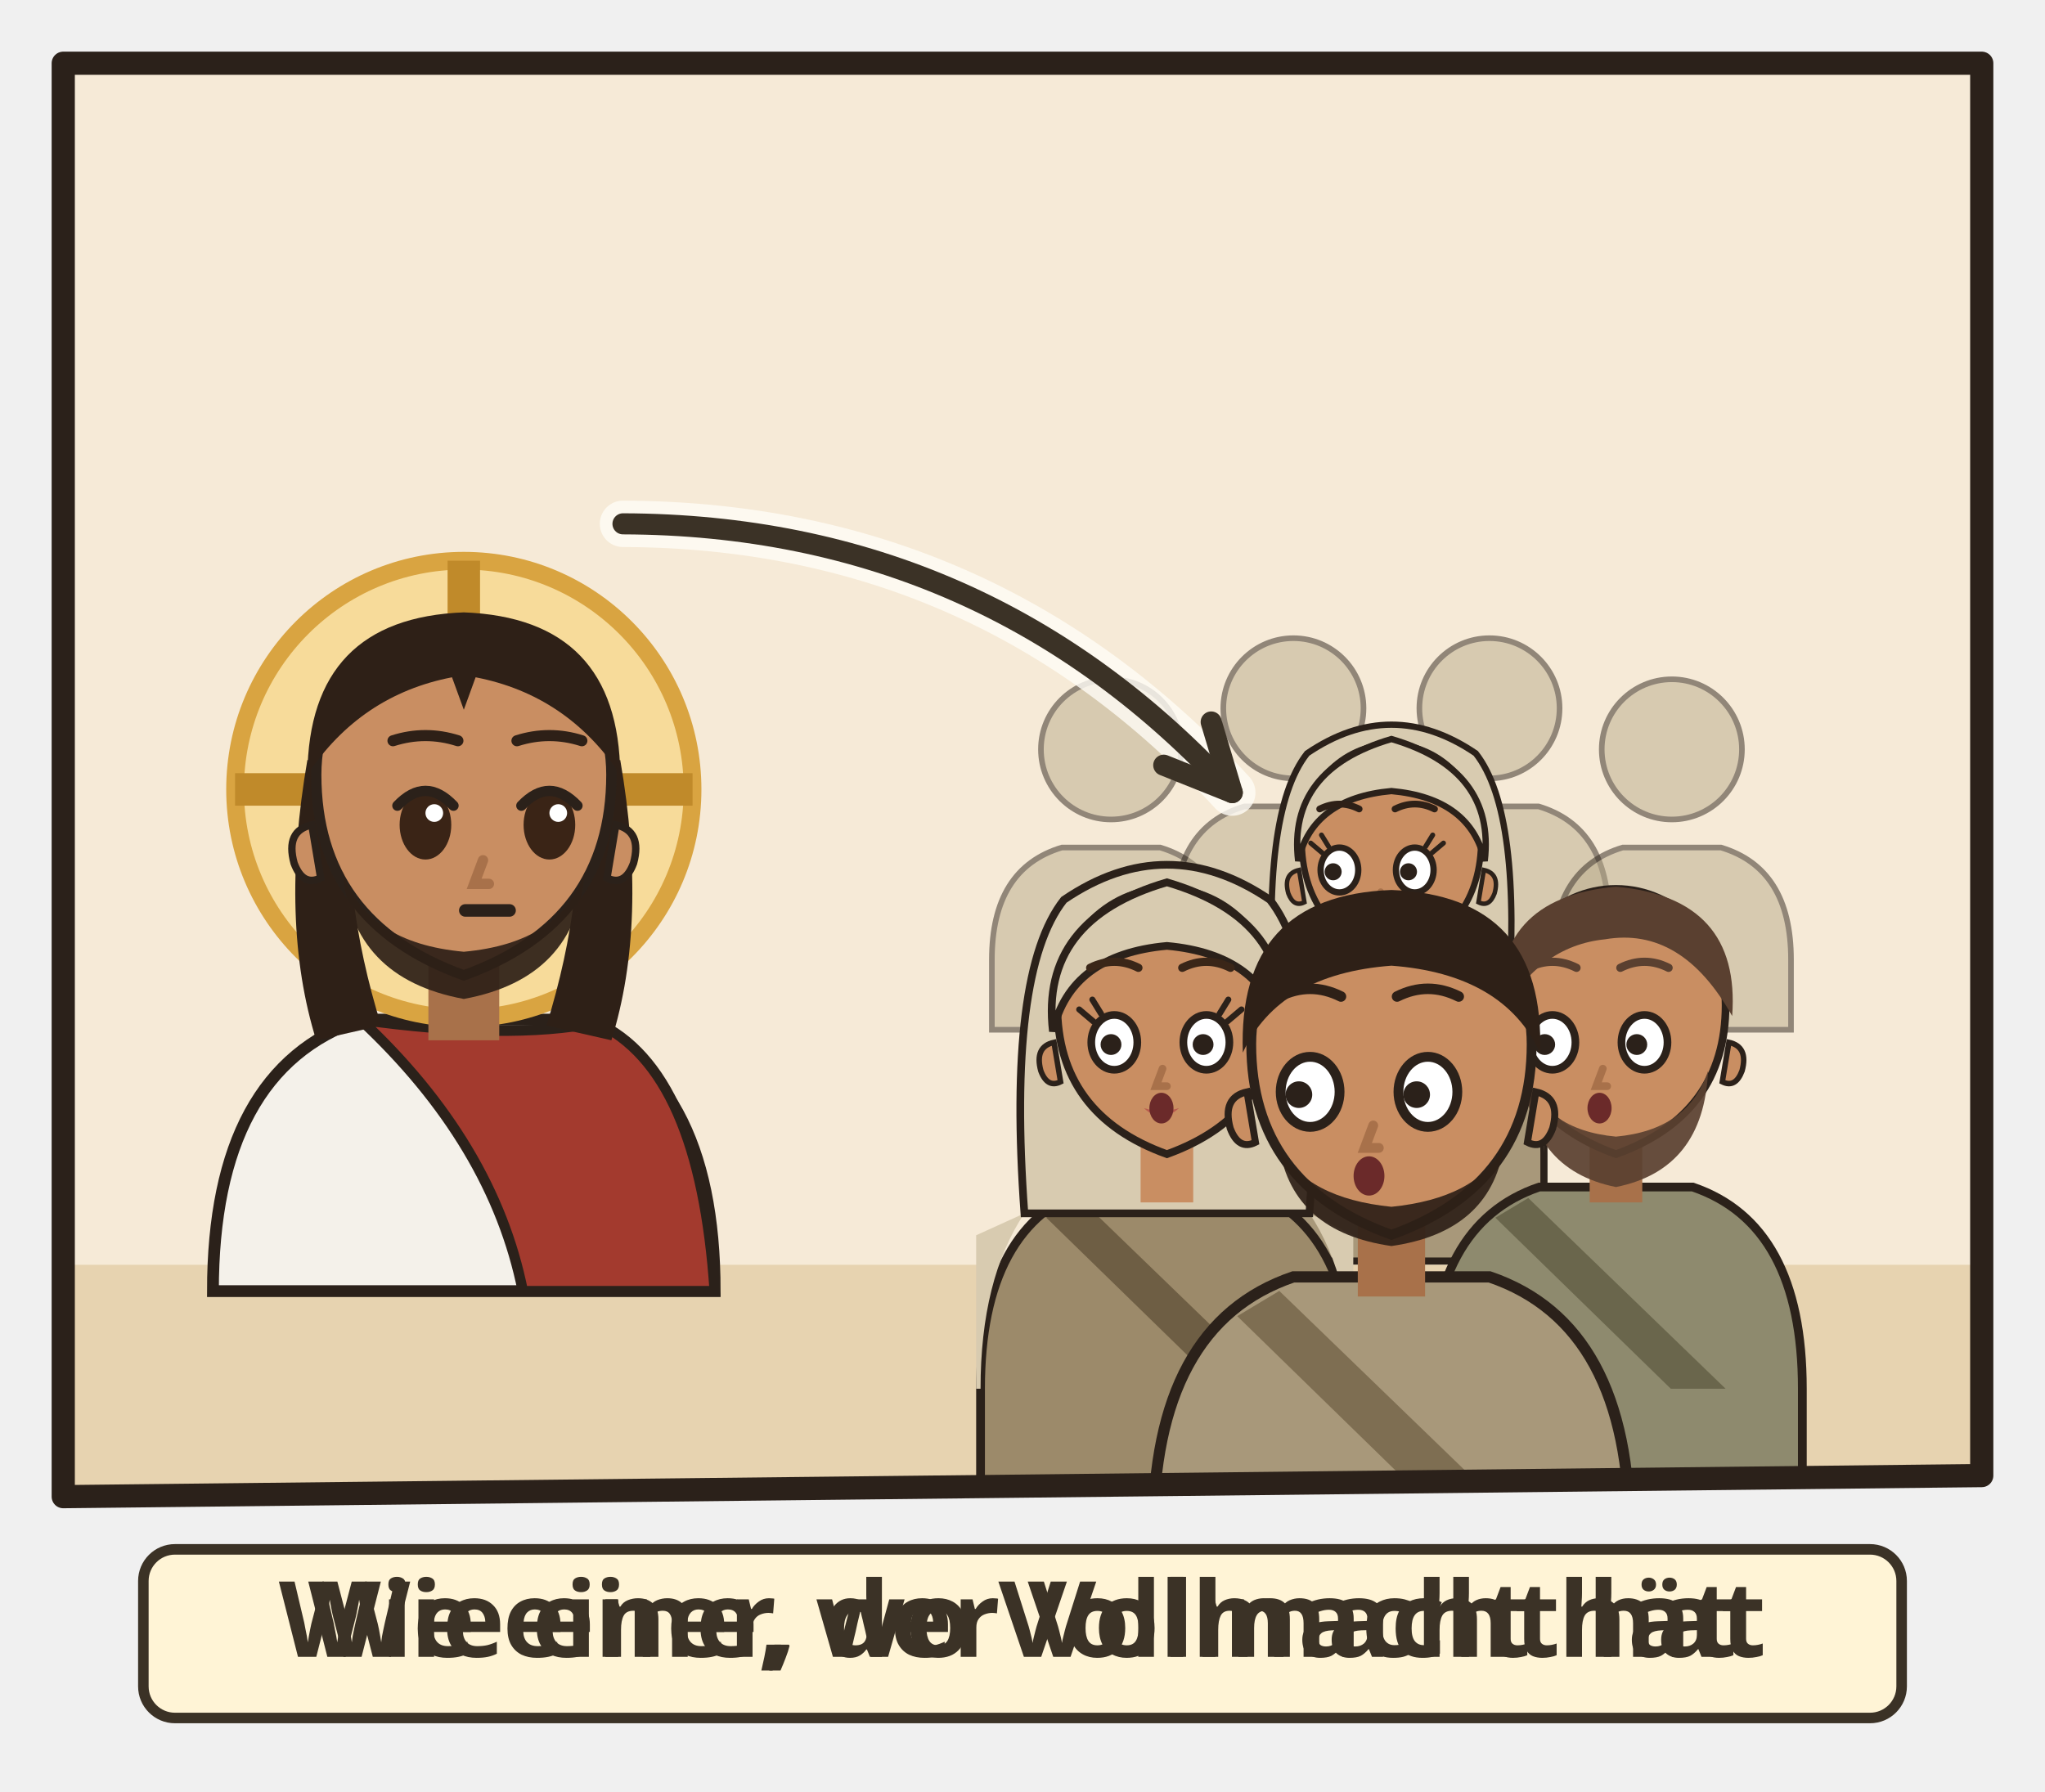
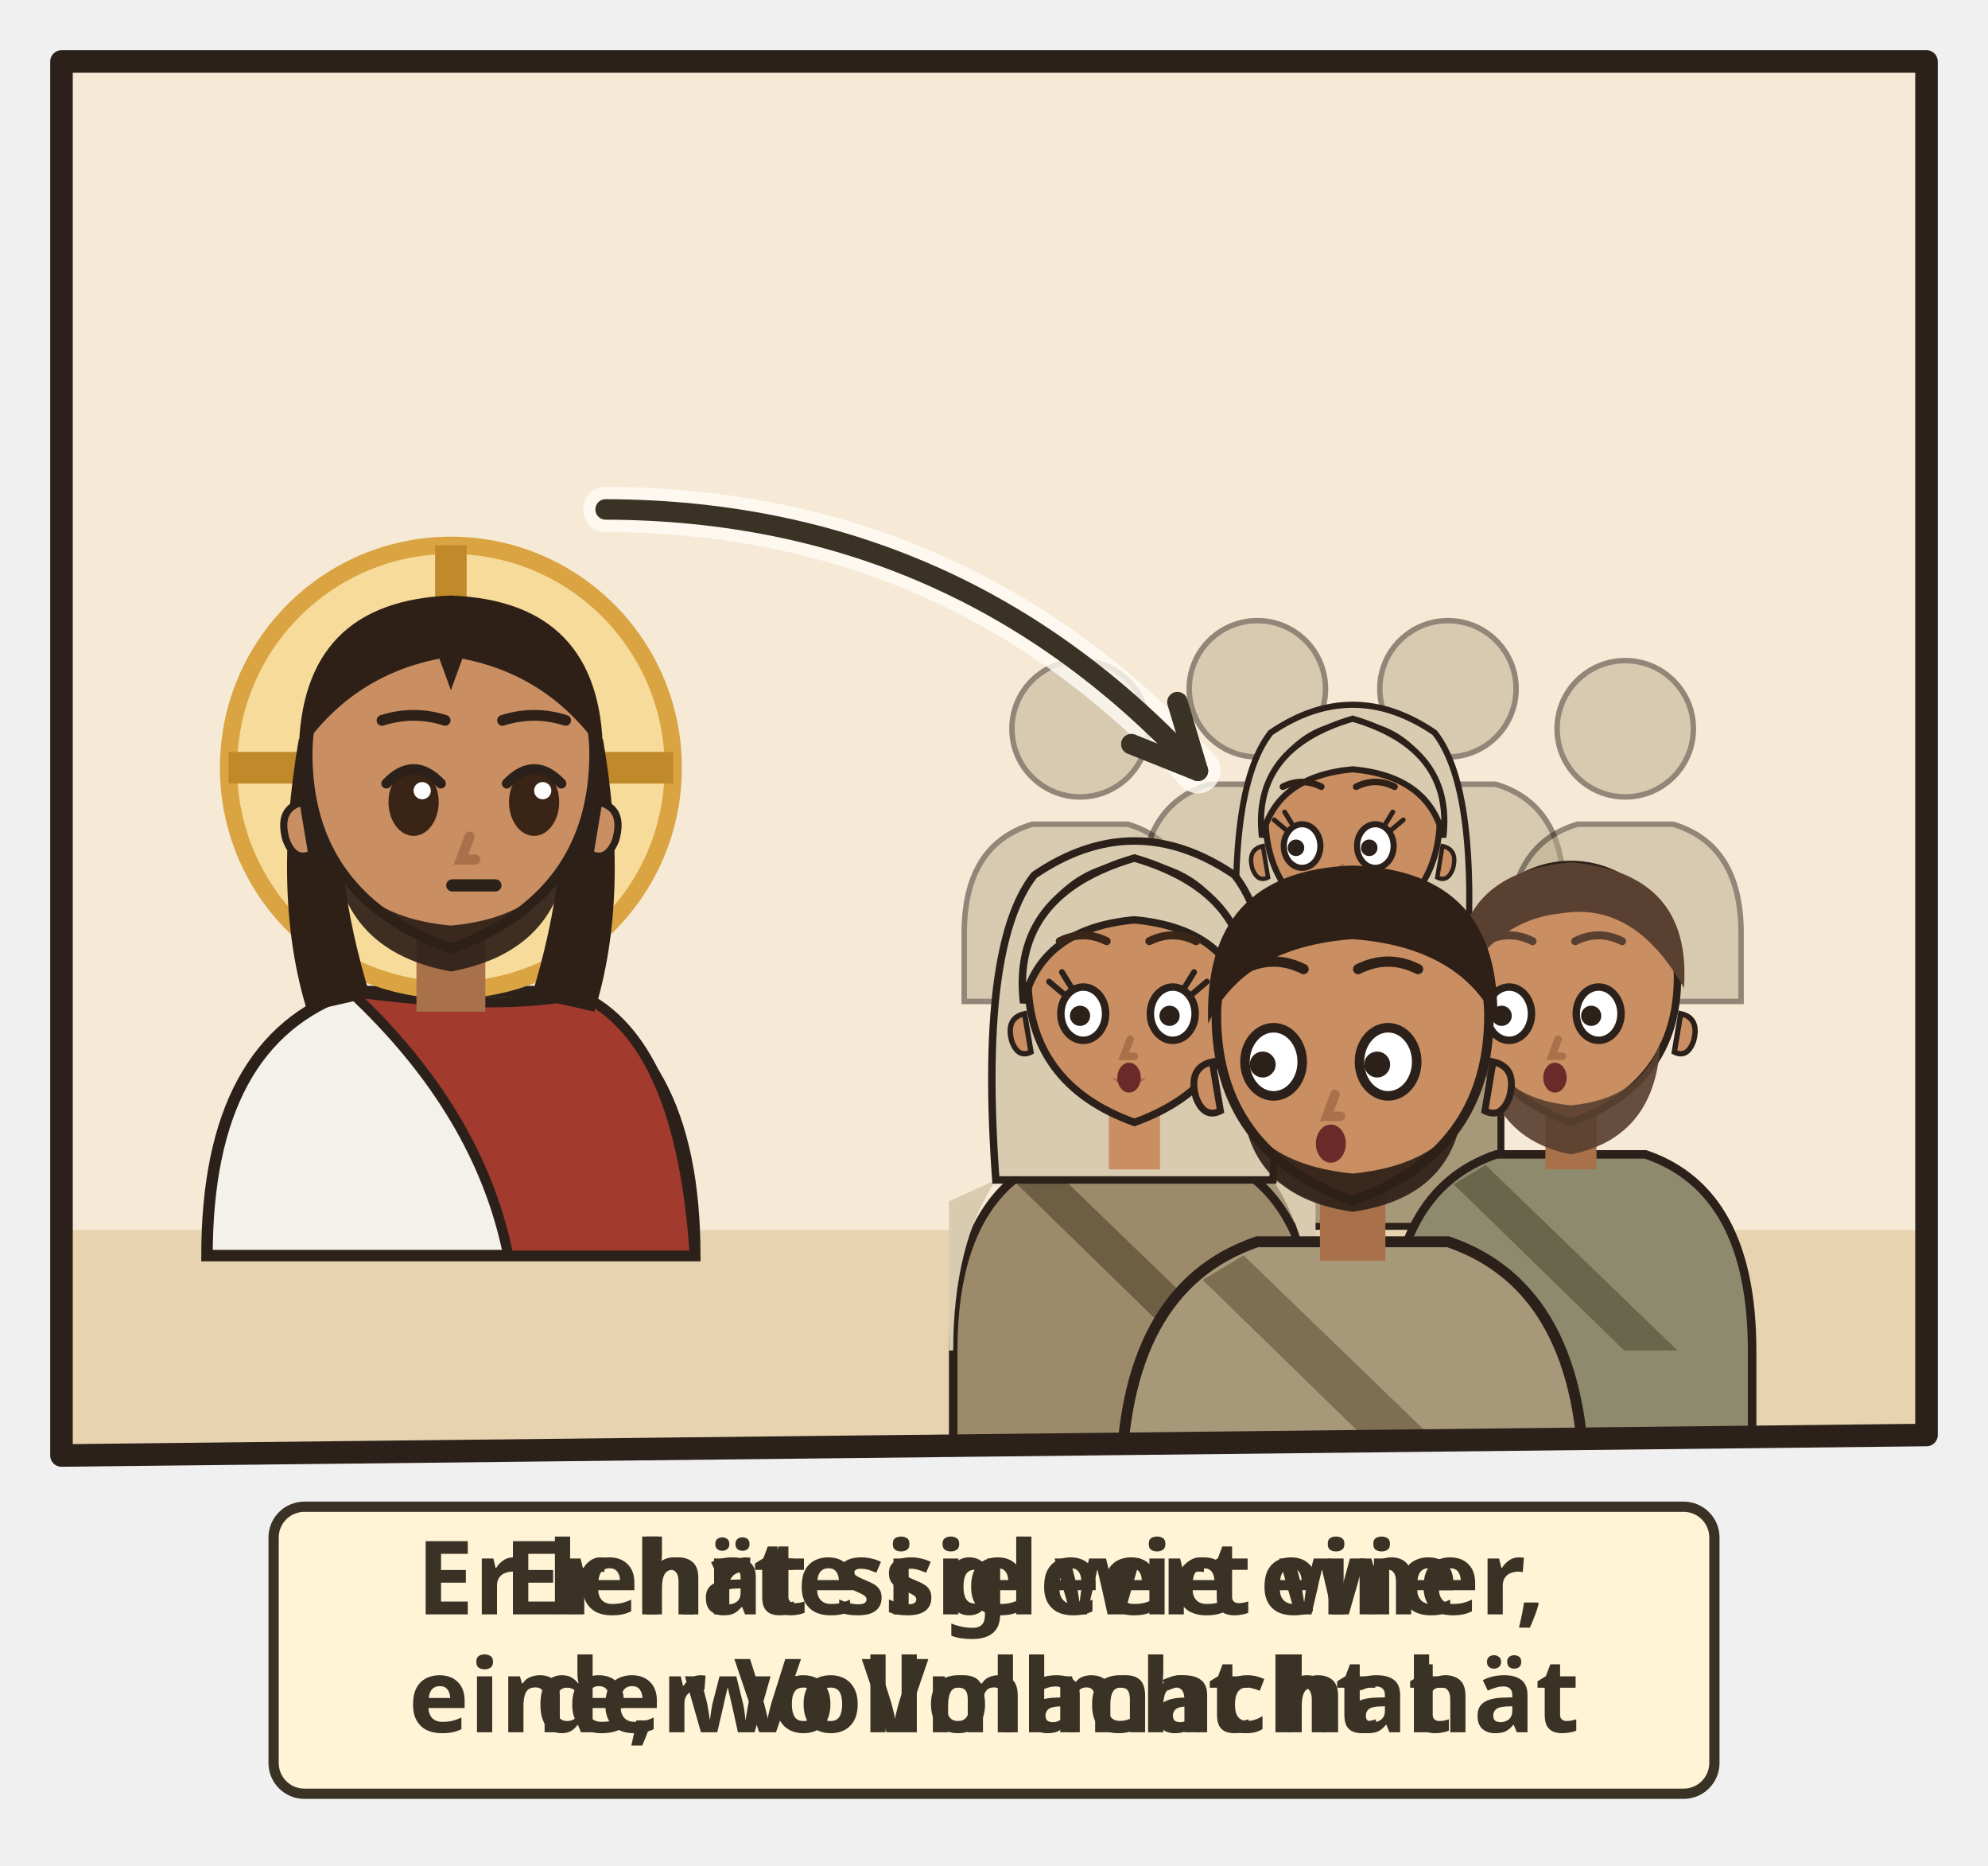
- <svg xmlns="http://www.w3.org/2000/svg" viewBox="0 0 194 170">
-   <svg class="ill-tile" data-span="1" x="0" y="0" width="194" height="170" viewBox="0 0 194 170">
+ <svg xmlns="http://www.w3.org/2000/svg" viewBox="0 0 194 182">
+   <svg class="ill-tile" data-span="1" x="0" y="0" width="194" height="182" viewBox="0 0 194 182">
    <g transform="translate(4 4)">
      <clipPath id="an-cp-mat-007-028-029-1">
        <polygon points="2,2 184,2 184,136 2,138" />
      </clipPath>
      <g clip-path="url(#an-cp-mat-007-028-029-1)">
        <polygon points="2,2 184,2 184,136 2,138" fill="#F6EAD7" />
        <path d="M0 116h186v24H0z" fill="#E7D3B0" />
        <use href="#an-berg" x="4" y="51" width="110" height="69" opacity=".6" />
        <g transform="translate(0 -33.9)">
          <g transform="translate(40.0 104.8) scale(1.4)">
            <path d="M-17 34V34Q-17 19-7 15.6L7 15.6Q17 19 17 34V34z" fill="#F4F1EA" stroke="#2B211A" stroke-width=".8" />
            <path d="M-7 15.6Q3 17 9 15.8Q16 19 17 34V34H4V34Q2 24-7 15.6z" fill="#A33A2E" stroke="#2B211A" stroke-width=".7" />
            <circle r="15.5" fill="#F7DB9A" stroke="#D9A441" stroke-width="1.2" />
            <path d="M0-15.5v5M-15.5 0h5M15.5 0h-5" stroke="#C08A2A" stroke-width="2.2" />
            <path d="M-10.6 -2Q-12.5 9-10 17L-5.6 16Q-8.4 7-7.6-1z M10.6 -2Q12.5 9 10 17L5.6 16Q8.4 7 7.6-1z" fill="#2E2017" />
            <path d="M-2.4 11h4.8v6h-4.8z" fill="#A8714A" />
            <path d="M-10 -1Q-10 9 0 12.6Q10 9 10 -1A10 10.6 0 0 0 -10 -1z" fill="#C98E62" stroke="#2B211A" stroke-width=".7" />
            <path d="M10.3 2.4q1.8.4 1.2 2.6-.6 1.6-1.8 1z M-10.3 2.4q-1.8.4-1.2 2.6.6 1.6 1.8 1z" fill="#C98E62" stroke="#2B211A" stroke-width=".5" />
            <path d="M-8.2 5.6Q-7.6 12.8 0 14.2Q7.6 12.8 8.2 5.6Q6.6 10.4 0 11Q-6.6 10.4-8.2 5.6z" fill="#2E2017" opacity=".92" />
            <ellipse cx="-2.6" cy="2.4" rx="1.75" ry="2.35" fill="#3A2416" />
            <path d="M-4.5 1.1Q-2.6 -0.9 -0.7 1.1" fill="none" stroke="#2B211A" stroke-width=".7" stroke-linecap="round" />
            <circle cx="-2.0" cy="1.6" r=".6" fill="#FFF" />
            <ellipse cx="5.8" cy="2.4" rx="1.75" ry="2.35" fill="#3A2416" />
            <path d="M3.9 1.1Q5.8 -0.9 7.7 1.1" fill="none" stroke="#2B211A" stroke-width=".7" stroke-linecap="round" />
            <circle cx="6.4" cy="1.6" r=".6" fill="#FFF" />
            <path d="M1.3 4.8l-.6 1.6h1" fill="none" stroke="#A8714A" stroke-width=".7" stroke-linecap="round" />
            <path d="M0.1 8.2h3" stroke="#2B211A" stroke-width=".85" stroke-linecap="round" />
            <path d="M-10.6-1Q-10.5-11.6 0-12Q10.5-11.6 10.6-1Q7-6.4 .8-7.6L0-5.4-.8-7.6Q-7-6.4-10.6-1z" fill="#2E2017" />
            <path d="M-4.8 -3.3Q-2.6 -4.0 -0.4 -3.3M3.6 -3.3Q5.8 -4.0 8.0 -3.3" fill="none" stroke="#2E2017" stroke-width="0.75" stroke-linecap="round" />
          </g>
        </g>
        <g transform="translate(101.4 67.1) scale(0.665)" opacity=".5">
          <circle r="10" fill="#B8A98A" stroke="#2B211A" stroke-width=".8" />
          <path d="M-17 40V30Q-17 17-7 14h14q10 3 10 16v10z" fill="#B8A98A" stroke="#2B211A" stroke-width=".8" />
        </g>
        <g transform="translate(118.7 63.2) scale(0.665)" opacity=".5">
          <circle r="10" fill="#B8A98A" stroke="#2B211A" stroke-width=".8" />
          <path d="M-17 40V30Q-17 17-7 14h14q10 3 10 16v10z" fill="#B8A98A" stroke="#2B211A" stroke-width=".8" />
        </g>
        <g transform="translate(137.3 63.2) scale(0.665)" opacity=".5">
          <circle r="10" fill="#B8A98A" stroke="#2B211A" stroke-width=".8" />
          <path d="M-17 40V30Q-17 17-7 14h14q10 3 10 16v10z" fill="#B8A98A" stroke="#2B211A" stroke-width=".8" />
        </g>
        <g transform="translate(154.6 67.1) scale(0.665)" opacity=".5">
          <circle r="10" fill="#B8A98A" stroke="#2B211A" stroke-width=".8" />
          <path d="M-17 40V30Q-17 17-7 14h14q10 3 10 16v10z" fill="#B8A98A" stroke="#2B211A" stroke-width=".8" />
        </g>
        <g transform="translate(128.0 76.5) scale(0.851)">
          <path d="M-17 46V34Q-17 19-7 15.6L7 15.6Q17 19 17 34V46z" fill="#A8987A" stroke="#2B211A" stroke-width=".8" />
          <path d="M-13 18Q-17 24-17 34h-.4V20zM13 18Q17 24 17 34V20z" fill="#D8CBB0" />
          <path d="M-8 16.6L10 34h-5L-11 18.4z" fill="#7E6E52" />
          <path d="M-13 18Q-14.6-4-9.4-10.6Q0-17 9.4-10.6Q14.6-4 13 18z" fill="#D8CBB0" stroke="#2B211A" stroke-width=".7" />
          <path d="M-2.4 11h4.8v6h-4.8z" fill="#C98E62" />
          <path d="M-10 -1Q-10 9 0 12.6Q10 9 10 -1A10 10.6 0 0 0 -10 -1z" fill="#C98E62" stroke="#2B211A" stroke-width=".7" />
          <path d="M10.3 2.4q1.8.4 1.2 2.6-.6 1.6-1.8 1z M-10.3 2.4q-1.8.4-1.2 2.6.6 1.6 1.8 1z" fill="#C98E62" stroke="#2B211A" stroke-width=".5" />
          <ellipse cx="-5.8" cy="2.4" rx="2.1" ry="2.5" fill="#FFF" stroke="#2B211A" stroke-width=".7" />
          <circle cx="-6.5" cy="2.6" r=".95" fill="#2B211A" />
          <ellipse cx="2.6" cy="2.4" rx="2.1" ry="2.5" fill="#FFF" stroke="#2B211A" stroke-width=".7" />
          <circle cx="1.9" cy="2.6" r=".95" fill="#2B211A" />
          <path d="M-7.7 0.5l-1.3-1.1M-7.0 -0.2l-0.8-1.3" stroke="#2B211A" stroke-width=".55" stroke-linecap="round" />
          <path d="M4.5 0.5l1.3-1.1M3.8 -0.2l0.8-1.3" stroke="#2B211A" stroke-width=".55" stroke-linecap="round" />
          <path d="M-3.1 8.4Q-1.5 9.9 0.1 8.4Q-1.5 8.9 -3.1 8.4z" fill="#B5524A" opacity=".85" />
          <path d="M-1.2 4.8l-.6 1.6h1" fill="none" stroke="#A8714A" stroke-width=".7" stroke-linecap="round" />
          <ellipse cx="-1.5" cy="8.4" rx="1.1" ry="1.4" fill="#6B2A2A" />
          <path d="M-10.4 1.4Q-11.6-8.8 0-12.2Q11.6-8.8 10.4 1.4Q8.8-5.6 0-6.4Q-8.8-5.6-10.4 1.4z" fill="#D8CBB0" stroke="#2B211A" stroke-width=".7" />
          <path d="M-8.0 -4.4Q-5.8 -5.5 -3.6 -4.4M0.4 -4.4Q2.6 -5.5 4.8 -4.4" fill="none" stroke="#2E2017" stroke-width="0.75" stroke-linecap="round" />
        </g>
        <g transform="translate(106.7 92.4) scale(1.04)">
          <path d="M-17 46V34Q-17 19-7 15.6L7 15.6Q17 19 17 34V46z" fill="#9C8A6A" stroke="#2B211A" stroke-width=".8" />
          <path d="M-13 18Q-17 24-17 34h-.4V20zM13 18Q17 24 17 34V20z" fill="#D8CBB0" />
          <path d="M-8 16.6L10 34h-5L-11 18.4z" fill="#6E5E44" />
          <path d="M-13 18Q-14.6-4-9.4-10.6Q0-17 9.4-10.6Q14.6-4 13 18z" fill="#D8CBB0" stroke="#2B211A" stroke-width=".7" />
          <path d="M-2.4 11h4.8v6h-4.8z" fill="#C98E62" />
          <path d="M-10 -1Q-10 9 0 12.6Q10 9 10 -1A10 10.6 0 0 0 -10 -1z" fill="#C98E62" stroke="#2B211A" stroke-width=".7" />
          <path d="M10.3 2.4q1.8.4 1.2 2.6-.6 1.6-1.8 1z M-10.3 2.4q-1.8.4-1.2 2.6.6 1.6 1.8 1z" fill="#C98E62" stroke="#2B211A" stroke-width=".5" />
          <ellipse cx="-4.8" cy="2.4" rx="2.1" ry="2.5" fill="#FFF" stroke="#2B211A" stroke-width=".7" />
          <circle cx="-5.1" cy="2.6" r=".95" fill="#2B211A" />
          <ellipse cx="3.6" cy="2.4" rx="2.1" ry="2.5" fill="#FFF" stroke="#2B211A" stroke-width=".7" />
          <circle cx="3.3" cy="2.6" r=".95" fill="#2B211A" />
          <path d="M-6.7 0.5l-1.3-1.1M-6.0 -0.2l-0.8-1.3" stroke="#2B211A" stroke-width=".55" stroke-linecap="round" />
          <path d="M5.5 0.5l1.3-1.1M4.8 -0.2l0.8-1.3" stroke="#2B211A" stroke-width=".55" stroke-linecap="round" />
          <path d="M-2.1 8.4Q-0.5 9.9 1.1 8.4Q-0.5 8.9 -2.1 8.4z" fill="#B5524A" opacity=".85" />
          <path d="M-0.4 4.8l-.6 1.6h1" fill="none" stroke="#A8714A" stroke-width=".7" stroke-linecap="round" />
          <ellipse cx="-0.5" cy="8.4" rx="1.1" ry="1.4" fill="#6B2A2A" />
          <path d="M-10.4 1.4Q-11.6-8.8 0-12.2Q11.6-8.8 10.4 1.4Q8.8-5.6 0-6.4Q-8.8-5.6-10.4 1.4z" fill="#D8CBB0" stroke="#2B211A" stroke-width=".7" />
          <path d="M-7.0 -4.4Q-4.8 -5.5 -2.6 -4.4M1.4 -4.4Q3.6 -5.5 5.8 -4.4" fill="none" stroke="#3A2618" stroke-width="0.75" stroke-linecap="round" />
        </g>
        <g transform="translate(149.3 92.4) scale(1.04)">
          <path d="M-17 46V34Q-17 19-7 15.6L7 15.6Q17 19 17 34V46z" fill="#8E8A6E" stroke="#2B211A" stroke-width=".8" />
          <path d="M-8 16.6L10 34h-5L-11 18.4z" fill="#6A664C" />
          <path d="M-2.4 11h4.8v6h-4.8z" fill="#A8714A" />
          <path d="M-10 -1Q-10 9 0 12.6Q10 9 10 -1A10 10.6 0 0 0 -10 -1z" fill="#C98E62" stroke="#2B211A" stroke-width=".7" />
          <path d="M10.3 2.4q1.8.4 1.2 2.6-.6 1.6-1.8 1z M-10.3 2.4q-1.8.4-1.2 2.6.6 1.6 1.8 1z" fill="#C98E62" stroke="#2B211A" stroke-width=".5" />
          <path d="M-8.4 5Q-8 14 0 15.6Q8 14 8.4 5Q6.6 10.4 0 11Q-6.6 10.4-8.4 5z" fill="#5A4030" opacity=".92" />
          <ellipse cx="-5.8" cy="2.4" rx="2.1" ry="2.5" fill="#FFF" stroke="#2B211A" stroke-width=".7" />
          <circle cx="-6.5" cy="2.6" r=".95" fill="#2B211A" />
          <ellipse cx="2.6" cy="2.4" rx="2.1" ry="2.5" fill="#FFF" stroke="#2B211A" stroke-width=".7" />
          <circle cx="1.9" cy="2.6" r=".95" fill="#2B211A" />
          <path d="M-1.2 4.8l-.6 1.6h1" fill="none" stroke="#A8714A" stroke-width=".7" stroke-linecap="round" />
          <ellipse cx="-1.5" cy="8.4" rx="1.1" ry="1.4" fill="#6B2A2A" />
          <path d="M-10.6 0Q-11.4-10.8 0-11.8Q11.4-10.8 10.6 0Q6-8.2-1-7Q-7-6.4-10.6 0z" fill="#5A4030" />
          <path d="M-8.0 -4.4Q-5.8 -5.5 -3.6 -4.4M0.4 -4.4Q2.6 -5.5 4.8 -4.4" fill="none" stroke="#5A4030" stroke-width="0.75" stroke-linecap="round" />
        </g>
        <g transform="translate(128.0 96.4) scale(1.33)">
          <path d="M-17 34V34Q-17 19-7 15.6L7 15.6Q17 19 17 34V34z" fill="#A8987A" stroke="#2B211A" stroke-width=".8" />
          <path d="M-8 16.6L10 34h-5L-11 18.4z" fill="#7E6E52" />
          <path d="M-2.4 11h4.8v6h-4.8z" fill="#A8714A" />
          <path d="M-10 -1Q-10 9 0 12.6Q10 9 10 -1A10 10.6 0 0 0 -10 -1z" fill="#C98E62" stroke="#2B211A" stroke-width=".7" />
          <path d="M10.3 2.4q1.8.4 1.2 2.6-.6 1.6-1.8 1z M-10.3 2.4q-1.8.4-1.2 2.6.6 1.6 1.8 1z" fill="#C98E62" stroke="#2B211A" stroke-width=".5" />
          <path d="M-8 6.4Q-7 12.4 0 13.4Q7 12.4 8 6.4Q6 10 0 10.6Q-6 10-8 6.4z" fill="#2E2017" opacity=".92" />
          <ellipse cx="-5.8" cy="2.4" rx="2.1" ry="2.5" fill="#FFF" stroke="#2B211A" stroke-width=".7" />
          <circle cx="-6.6" cy="2.6" r=".95" fill="#2B211A" />
          <ellipse cx="2.6" cy="2.4" rx="2.1" ry="2.5" fill="#FFF" stroke="#2B211A" stroke-width=".7" />
          <circle cx="1.8" cy="2.6" r=".95" fill="#2B211A" />
          <path d="M-1.3 4.8l-.6 1.6h1" fill="none" stroke="#A8714A" stroke-width=".7" stroke-linecap="round" />
          <ellipse cx="-1.6" cy="8.4" rx="1.1" ry="1.4" fill="#6B2A2A" />
          <path d="M-10.6-.4Q-11-11.6 0-12Q11-11.6 10.6-.4Q8-6 0-6.6Q-8-6-10.6-.4z" fill="#2E2017" />
          <path d="M-8.0 -4.4Q-5.8 -5.5 -3.6 -4.4M0.4 -4.4Q2.6 -5.5 4.8 -4.4" fill="none" stroke="#2E2017" stroke-width="0.75" stroke-linecap="round" />
        </g>
        <path d="M55.1 45.7Q89.6 45.8 112.9 71.2" fill="none" stroke="#FFFDF6" stroke-width="4.4" stroke-linecap="round" opacity=".8" />
        <path d="M55.1 45.7Q89.6 45.8 112.9 71.2" fill="none" stroke="#3B3226" stroke-width="2" stroke-linecap="round" />
        <path d="M106.4 68.6L112.9 71.2L110.9 64.5" fill="none" stroke="#3B3226" stroke-width="2" stroke-linecap="round" stroke-linejoin="round" />
      </g>
      <polygon points="2,2 184,2 184,136 2,138" fill="none" stroke="#2B211A" stroke-width="2.2" stroke-linejoin="round" />
      <g transform="translate(0.0 142)">
        <g class="ill-words">
-           <rect x="9.6" y="1.0" width="166.8" height="16" rx="3" fill="#FFF4D6" stroke="#3B3226" stroke-width="1" />
+           <rect x="22.7" y="1.0" width="140.6" height="28" rx="3" fill="#FFF4D6" stroke="#3B3226" stroke-width="1" />
          <text class="lw lw-de" text-anchor="middle" font-family="sans-serif" font-size="10" font-weight="700" fill="#3B3226">
-             <tspan x="93.0" y="11.2">Wie einer, der Vollmacht hat</tspan>
+             <tspan x="93.0" y="11.5">Er lehrte sie wie einer,</tspan>
+             <tspan x="93.0" y="23.0">der Vollmacht hat</tspan>
          </text>
          <text class="lw lw-gsw" text-anchor="middle" font-family="sans-serif" font-size="10" font-weight="700" fill="#3B3226">
-             <tspan x="93.0" y="11.2">Wie eine, wo Vollmacht hät</tspan>
+             <tspan x="93.0" y="11.5">Er hät si gleert wie</tspan>
+             <tspan x="93.0" y="23.0">eine, wo Vollmacht hät</tspan>
          </text>
        </g>
      </g>
    </g>
  </svg>
</svg>
